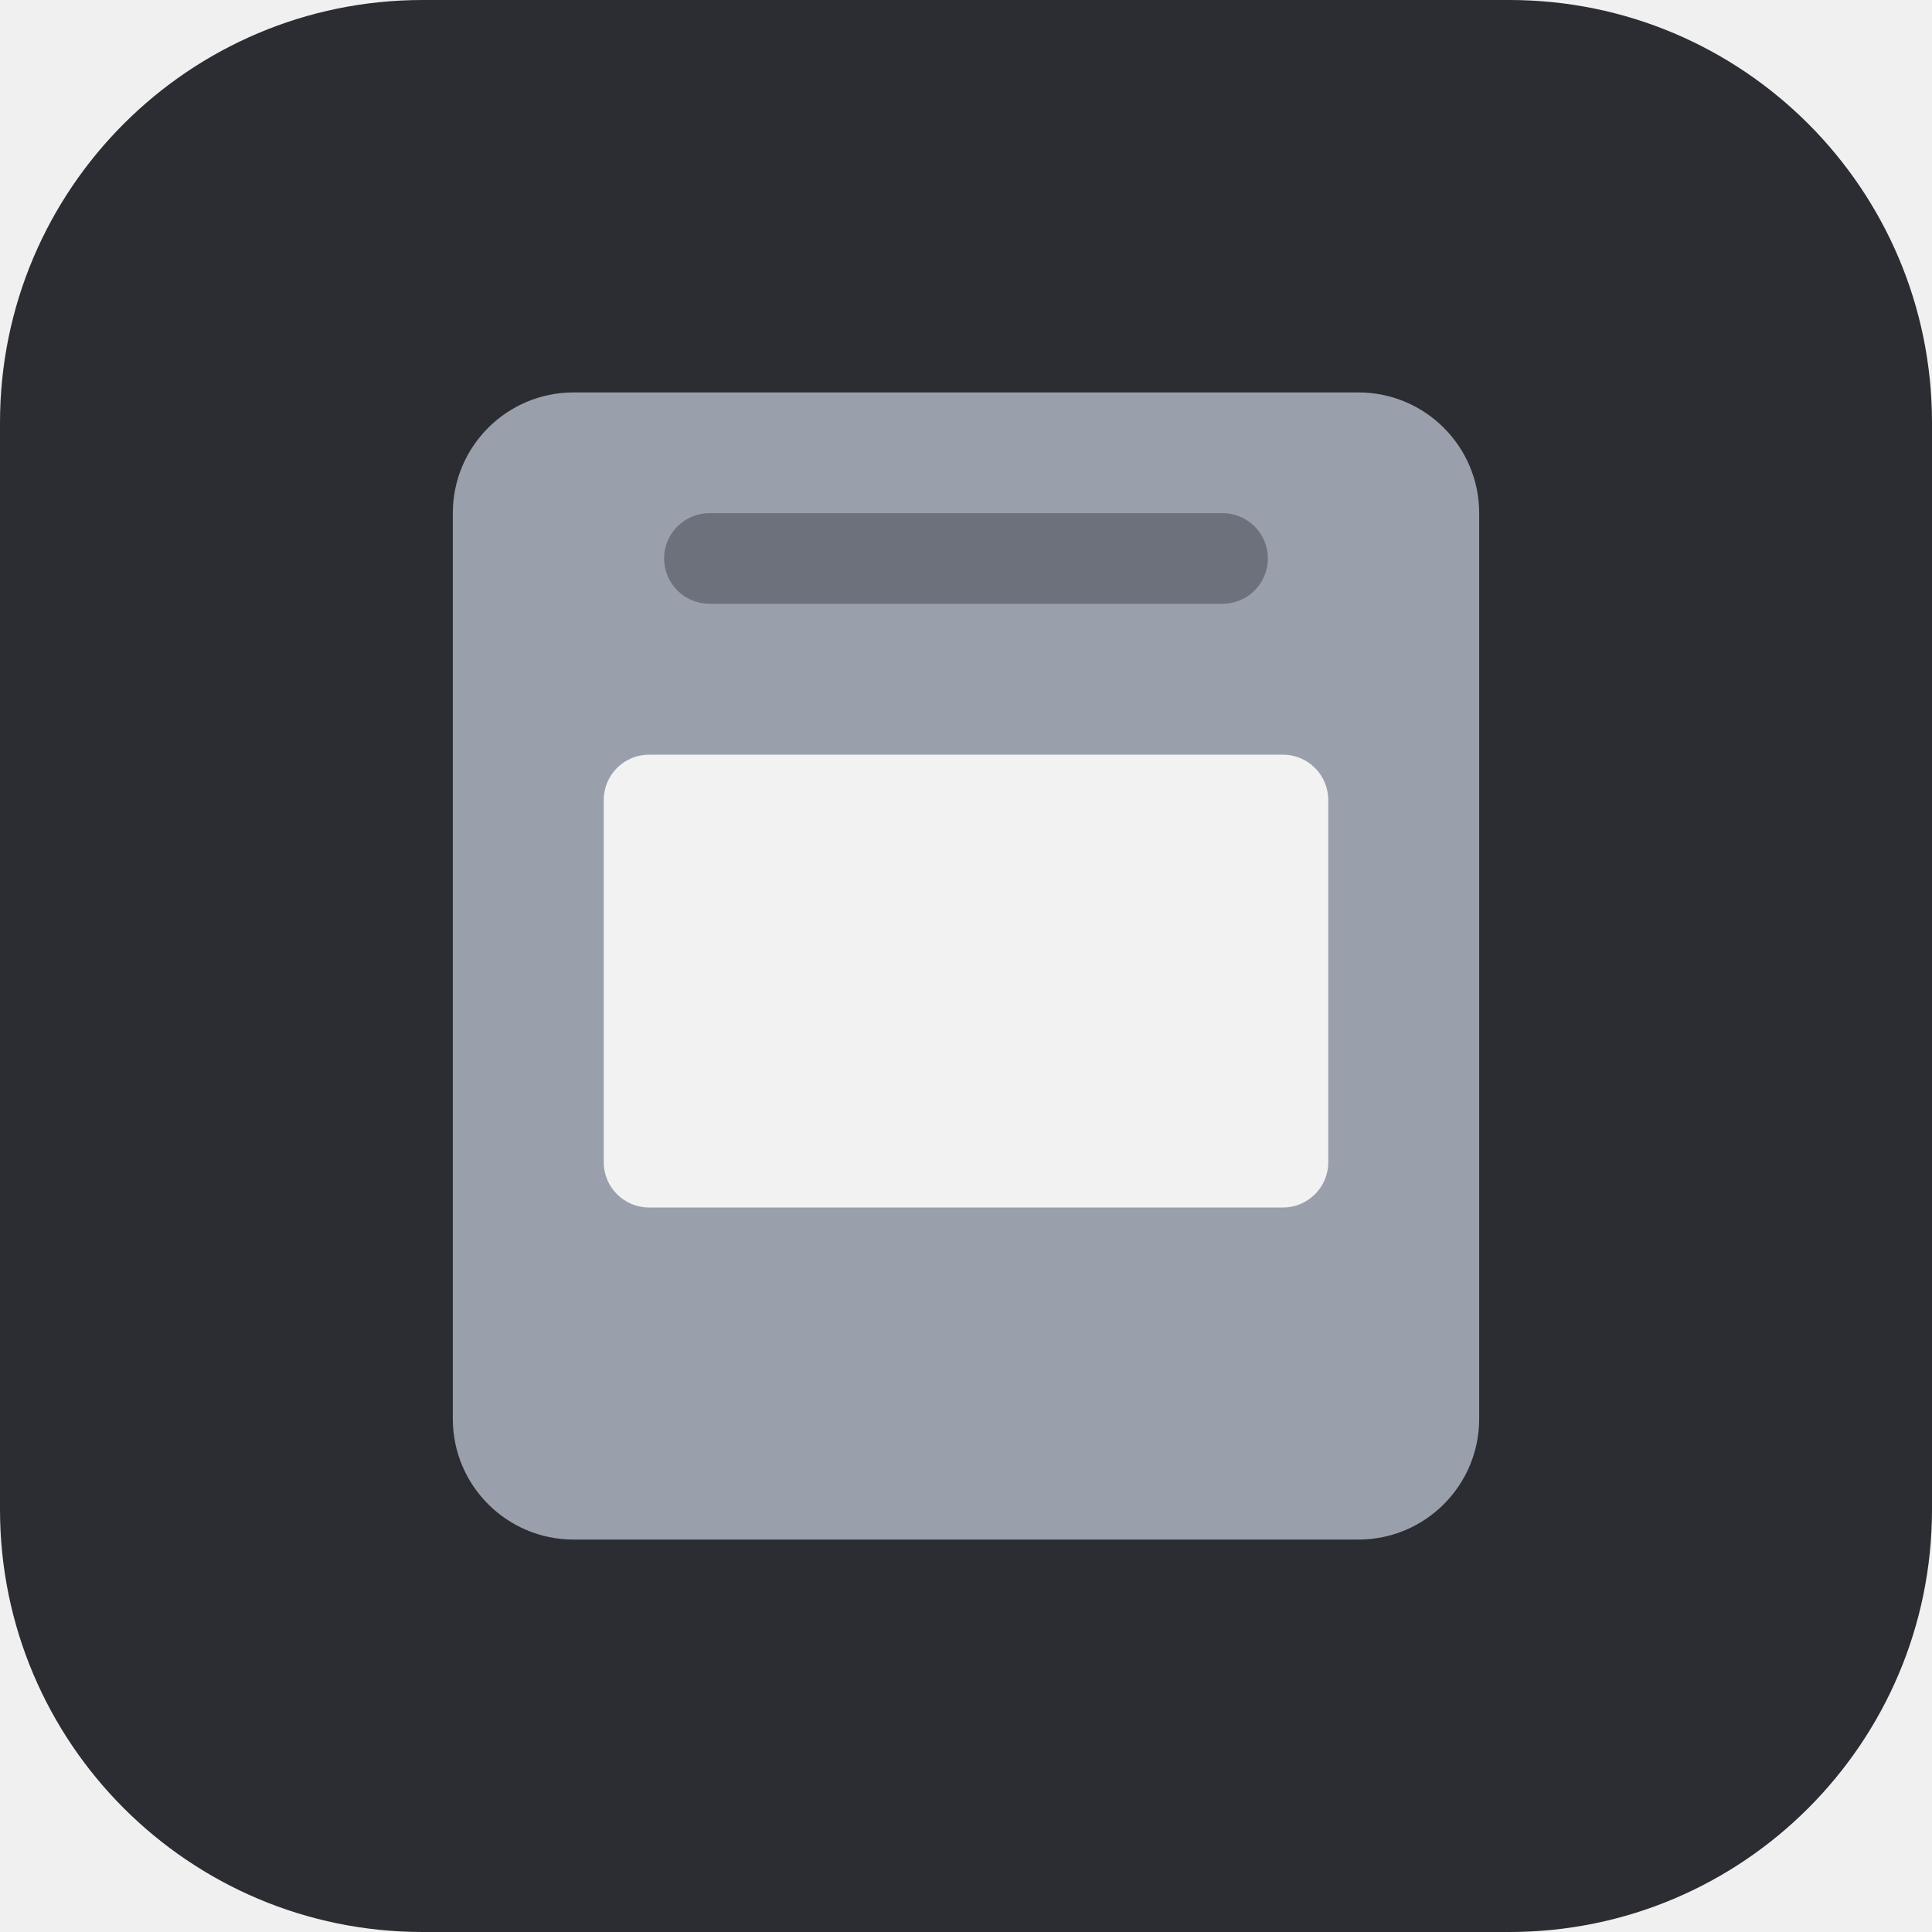
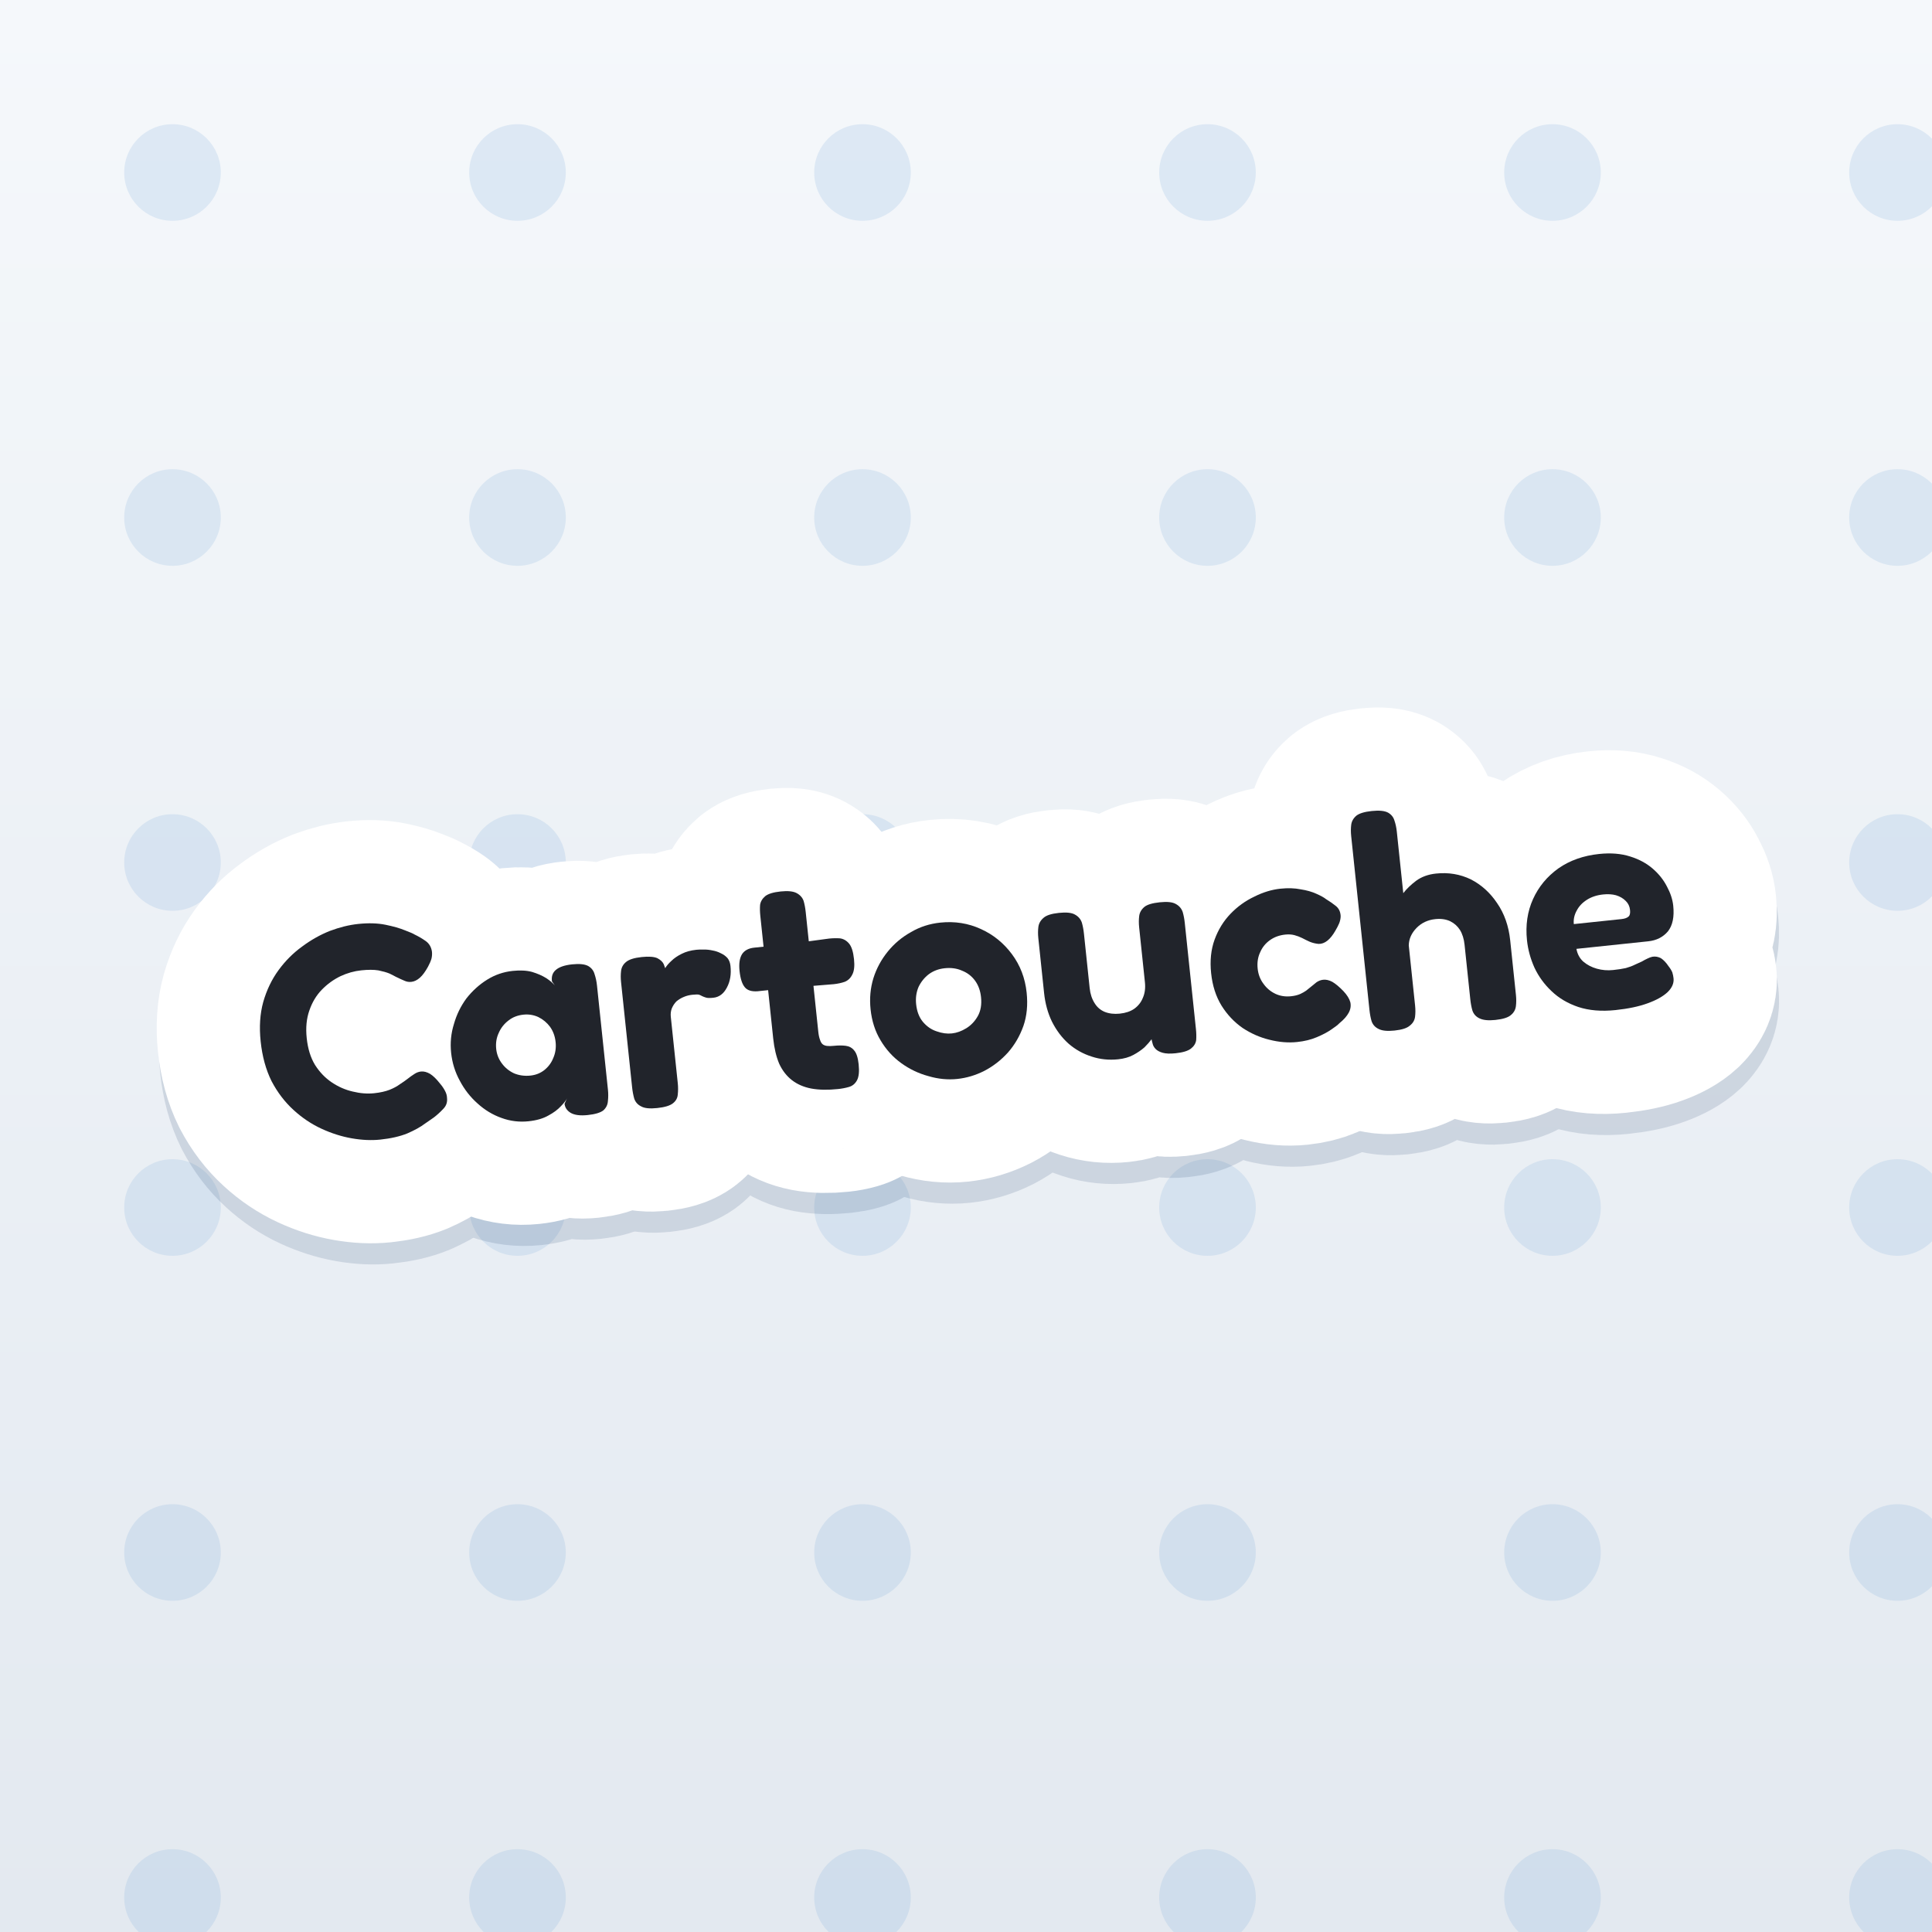
- <svg xmlns="http://www.w3.org/2000/svg" width="128" height="128" viewBox="0 0 128 128">
-   <rect width="128" height="128" rx="28" fill="#2b2d33" />
-   <rect x="30" y="26" width="68" height="76" rx="8" fill="#9aa0ab" />
-   <rect x="40" y="50" width="48" height="30" rx="3" fill="#f2f2f2" />
-   <rect x="44" y="34" width="40" height="6" rx="3" fill="#6c717b" />
+ <svg xmlns="http://www.w3.org/2000/svg" width="128" height="128" viewBox="0 0 560 560">
+   <defs>
+     <path id="f-C" d="M384 17Q340 17 291 3Q242 -11 195 -39Q148 -67 110 -110Q71 -154 48 -212Q26 -271 26 -346Q26 -418 48 -474Q71 -531 109 -573Q147 -615 194 -642Q241 -670 291 -684Q341 -697 386 -697Q437 -697 475 -685Q513 -673 537 -660Q561 -648 567 -643Q585 -632 601 -618Q617 -604 618 -581Q618 -569 614 -558Q609 -546 600 -533Q584 -510 570 -500Q555 -489 540 -489Q528 -489 518 -495Q507 -501 491 -511Q484 -516 471 -524Q458 -531 436 -538Q414 -544 380 -544Q345 -544 310 -532Q274 -519 244 -494Q214 -469 196 -430Q178 -392 178 -341Q178 -288 196 -250Q215 -212 245 -187Q275 -162 310 -150Q346 -137 380 -137Q410 -137 432 -143Q453 -149 468 -158Q484 -166 495 -173Q506 -180 518 -186Q529 -192 541 -192Q555 -192 570 -181Q584 -170 599 -146Q608 -133 613 -120Q618 -108 617 -96Q617 -75 601 -62Q585 -48 567 -37Q559 -33 536 -20Q513 -6 475 6Q437 17 384 17Z" />
+     <path id="f-a" d="M449 8Q412 8 394 -5Q377 -18 377 -37L387 -54Q381 -44 364 -30Q347 -15 320 -4Q293 8 253 8Q207 8 166 -12Q124 -32 92 -68Q60 -103 42 -148Q23 -193 23 -243Q23 -292 42 -336Q60 -381 92 -416Q125 -450 166 -470Q207 -490 253 -490Q290 -490 316 -480Q342 -469 360 -455Q377 -441 386 -428L378 -442Q377 -466 394 -478Q412 -491 450 -491Q486 -491 502 -480Q517 -469 520 -451Q524 -433 524 -413V-68Q524 -49 520 -31Q517 -13 502 -2Q486 8 449 8ZM275 -141Q301 -141 322 -154Q344 -168 356 -191Q369 -214 369 -242Q369 -271 356 -294Q343 -316 321 -330Q299 -343 273 -343Q244 -343 222 -329Q199 -315 186 -292Q172 -269 172 -240Q172 -213 186 -190Q199 -168 222 -154Q246 -141 275 -141Z" />
+     <path id="f-r" d="M116 9Q79 9 64 -2Q48 -12 44 -30Q41 -48 41 -67V-416Q41 -436 45 -453Q49 -470 64 -480Q80 -491 117 -491Q152 -491 168 -482Q183 -472 187 -460Q191 -447 191 -438L179 -432Q181 -436 190 -446Q198 -457 213 -468Q228 -480 250 -488Q271 -496 299 -496Q310 -496 324 -494Q337 -493 352 -488Q366 -484 378 -476Q390 -469 398 -458Q405 -447 405 -431Q405 -390 386 -362Q367 -333 338 -333Q321 -333 314 -336Q307 -339 302 -342Q298 -345 292 -348Q286 -350 270 -350Q255 -350 242 -346Q228 -342 216 -334Q205 -325 198 -312Q192 -300 192 -285V-65Q192 -46 188 -28Q185 -11 169 -1Q153 9 116 9Z" />
+     <path id="f-t" d="M298 9Q247 9 210 -2Q174 -13 150 -36Q126 -59 114 -94Q103 -130 103 -179V-585Q103 -605 106 -621Q110 -637 126 -648Q142 -658 178 -658Q214 -658 230 -647Q246 -636 250 -619Q253 -602 253 -582V-185Q253 -169 256 -158Q258 -148 263 -143Q268 -138 277 -136Q286 -134 299 -134Q321 -134 338 -130Q355 -126 364 -112Q374 -98 374 -65Q374 -29 363 -13Q352 3 334 6Q317 9 298 9ZM72 -483H182L320 -487Q339 -487 356 -484Q373 -480 384 -464Q395 -448 395 -411Q395 -377 384 -361Q374 -345 357 -340Q340 -336 320 -336L189 -339H68Q39 -340 28 -356Q16 -373 16 -412Q16 -448 30 -466Q44 -483 72 -483Z" />
+     <path id="f-o" d="M281 17Q234 17 188 -2Q141 -20 103 -54Q65 -88 43 -136Q21 -183 21 -241Q21 -295 41 -342Q61 -388 97 -424Q133 -460 180 -480Q226 -501 279 -501Q351 -501 410 -466Q468 -432 503 -373Q538 -314 538 -242Q538 -181 516 -134Q493 -86 456 -52Q418 -18 372 -0Q327 17 281 17ZM279 -134Q303 -134 328 -146Q353 -158 370 -182Q387 -206 387 -243Q387 -275 373 -299Q359 -323 334 -336Q310 -350 278 -350Q248 -350 224 -336Q201 -322 186 -298Q172 -273 172 -242Q172 -206 188 -182Q205 -157 230 -146Q255 -134 279 -134Z" />
+     <path id="f-u" d="M256 8Q210 8 170 -10Q129 -28 99 -60Q69 -93 52 -138Q36 -182 36 -235V-416Q36 -436 40 -453Q44 -470 60 -481Q75 -492 112 -492Q149 -492 164 -481Q180 -470 184 -452Q187 -435 187 -415V-235Q187 -206 198 -184Q208 -163 228 -152Q249 -141 277 -141Q306 -141 326 -152Q347 -164 358 -185Q370 -206 370 -235V-417Q370 -437 374 -454Q378 -471 394 -482Q409 -492 446 -492Q483 -492 498 -481Q514 -470 518 -452Q521 -435 521 -416V-64Q521 -45 518 -28Q514 -12 498 -2Q482 8 446 8Q419 8 404 2Q389 -4 382 -13Q375 -22 374 -32Q372 -42 372 -50L385 -61Q382 -57 372 -46Q362 -35 346 -22Q329 -10 307 -1Q285 8 256 8Z" />
+     <path id="f-c" d="M288 13Q244 13 198 -4Q153 -20 114 -52Q76 -85 53 -132Q30 -180 30 -242Q30 -304 53 -351Q76 -398 114 -430Q152 -462 198 -478Q243 -495 286 -495Q323 -495 352 -486Q382 -478 402 -466Q423 -454 432 -445Q449 -432 462 -419Q475 -406 474 -385Q473 -374 467 -362Q461 -351 452 -339Q422 -297 392 -301Q377 -304 364 -311Q352 -318 340 -326Q329 -333 316 -338Q303 -343 286 -343Q257 -343 234 -330Q211 -317 198 -294Q184 -271 184 -241Q184 -212 198 -189Q211 -166 234 -152Q256 -139 284 -139Q301 -139 314 -143Q326 -147 335 -152Q344 -158 349 -161Q361 -169 372 -176Q383 -182 395 -182Q409 -182 424 -172Q439 -161 457 -138Q473 -117 476 -99Q478 -81 467 -65Q456 -49 433 -34Q425 -27 404 -16Q384 -5 354 4Q325 13 288 13Z" />
+     <path id="f-h" d="M112 9Q76 9 60 -2Q44 -12 40 -30Q37 -47 37 -67V-643Q37 -663 41 -680Q45 -697 61 -708Q77 -718 113 -718Q150 -718 166 -707Q181 -696 184 -679Q188 -662 188 -642V-438Q206 -457 234 -474Q263 -491 302 -491Q364 -491 414 -460Q463 -428 492 -373Q522 -318 522 -247V-66Q522 -46 518 -29Q514 -12 499 -2Q484 9 446 9Q411 9 394 -2Q378 -12 374 -30Q371 -47 371 -67V-248Q371 -277 361 -298Q351 -318 332 -330Q312 -342 284 -342Q247 -342 220 -320Q192 -297 188 -265V-66Q188 -46 184 -29Q180 -12 164 -2Q149 9 112 9Z" />
+     <path id="f-e" d="M289 18Q219 18 168 -5Q118 -28 86 -66Q54 -103 38 -149Q23 -195 23 -241Q23 -316 57 -374Q91 -432 151 -466Q211 -499 289 -499Q347 -499 390 -480Q432 -462 460 -432Q487 -403 500 -369Q514 -335 514 -304Q514 -249 488 -222Q461 -196 420 -196H182Q184 -170 200 -152Q217 -134 242 -124Q267 -114 295 -114Q319 -114 337 -116Q355 -119 368 -124Q381 -128 392 -132Q403 -137 412 -140Q420 -143 428 -144Q443 -145 456 -136Q468 -126 478 -107Q485 -96 488 -86Q490 -76 490 -66Q490 -42 466 -23Q441 -4 396 7Q352 18 289 18ZM182 -278H340Q356 -278 364 -284Q371 -289 371 -305Q371 -323 360 -336Q349 -350 330 -358Q312 -365 288 -365Q257 -365 233 -353Q209 -341 196 -321Q182 -301 182 -278Z" />
+     <g id="w">
+       <use href="#f-C" />
+       <use href="#f-a" x="623" />
+       <use href="#f-r" x="1186" />
+       <use href="#f-t" x="1603" />
+       <use href="#f-o" x="2014" />
+       <use href="#f-u" x="2573" />
+       <use href="#f-c" x="3133" />
+       <use href="#f-h" x="3632" />
+       <use href="#f-e" x="4186" />
+     </g>
+   </defs>
+   <linearGradient id="g" x1="0" y1="0" x2="0" y2="560" gradientUnits="userSpaceOnUse">
+     <stop offset="0" stop-color="#f5f8fb" />
+     <stop offset="1" stop-color="#e3e9f0" />
+   </linearGradient>
+   <rect x="0" y="0" width="560" height="560" fill="url(#g)" />
+   <g fill="#6ea0d7" fill-opacity="0.17">
+     <circle cx="50" cy="50" r="14" />
+     <circle cx="50" cy="150" r="14" />
+     <circle cx="50" cy="250" r="14" />
+     <circle cx="50" cy="350" r="14" />
+     <circle cx="50" cy="450" r="14" />
+     <circle cx="50" cy="550" r="14" />
+     <circle cx="50" cy="650" r="14" />
+     <circle cx="150" cy="50" r="14" />
+     <circle cx="150" cy="150" r="14" />
+     <circle cx="150" cy="250" r="14" />
+     <circle cx="150" cy="350" r="14" />
+     <circle cx="150" cy="450" r="14" />
+     <circle cx="150" cy="550" r="14" />
+     <circle cx="150" cy="650" r="14" />
+     <circle cx="250" cy="50" r="14" />
+     <circle cx="250" cy="150" r="14" />
+     <circle cx="250" cy="250" r="14" />
+     <circle cx="250" cy="350" r="14" />
+     <circle cx="250" cy="450" r="14" />
+     <circle cx="250" cy="550" r="14" />
+     <circle cx="250" cy="650" r="14" />
+     <circle cx="350" cy="50" r="14" />
+     <circle cx="350" cy="150" r="14" />
+     <circle cx="350" cy="250" r="14" />
+     <circle cx="350" cy="350" r="14" />
+     <circle cx="350" cy="450" r="14" />
+     <circle cx="350" cy="550" r="14" />
+     <circle cx="350" cy="650" r="14" />
+     <circle cx="450" cy="50" r="14" />
+     <circle cx="450" cy="150" r="14" />
+     <circle cx="450" cy="250" r="14" />
+     <circle cx="450" cy="350" r="14" />
+     <circle cx="450" cy="450" r="14" />
+     <circle cx="450" cy="550" r="14" />
+     <circle cx="450" cy="650" r="14" />
+     <circle cx="550" cy="50" r="14" />
+     <circle cx="550" cy="150" r="14" />
+     <circle cx="550" cy="250" r="14" />
+     <circle cx="550" cy="350" r="14" />
+     <circle cx="550" cy="450" r="14" />
+     <circle cx="550" cy="550" r="14" />
+     <circle cx="550" cy="650" r="14" />
+     <circle cx="650" cy="50" r="14" />
+     <circle cx="650" cy="150" r="14" />
+     <circle cx="650" cy="250" r="14" />
+     <circle cx="650" cy="350" r="14" />
+     <circle cx="650" cy="450" r="14" />
+     <circle cx="650" cy="550" r="14" />
+     <circle cx="650" cy="650" r="14" />
+   </g>
+   <g transform="rotate(-6 280 280) translate(72.1 310.8) scale(0.088)">
+     <use href="#w" y="70" fill="#24406e" stroke="#24406e" stroke-width="680" stroke-linejoin="round" opacity="0.15" />
+     <use href="#w" fill="#ffffff" stroke="#ffffff" stroke-width="680" stroke-linejoin="round" />
+     <use href="#w" fill="#21242b" />
+   </g>
</svg>
